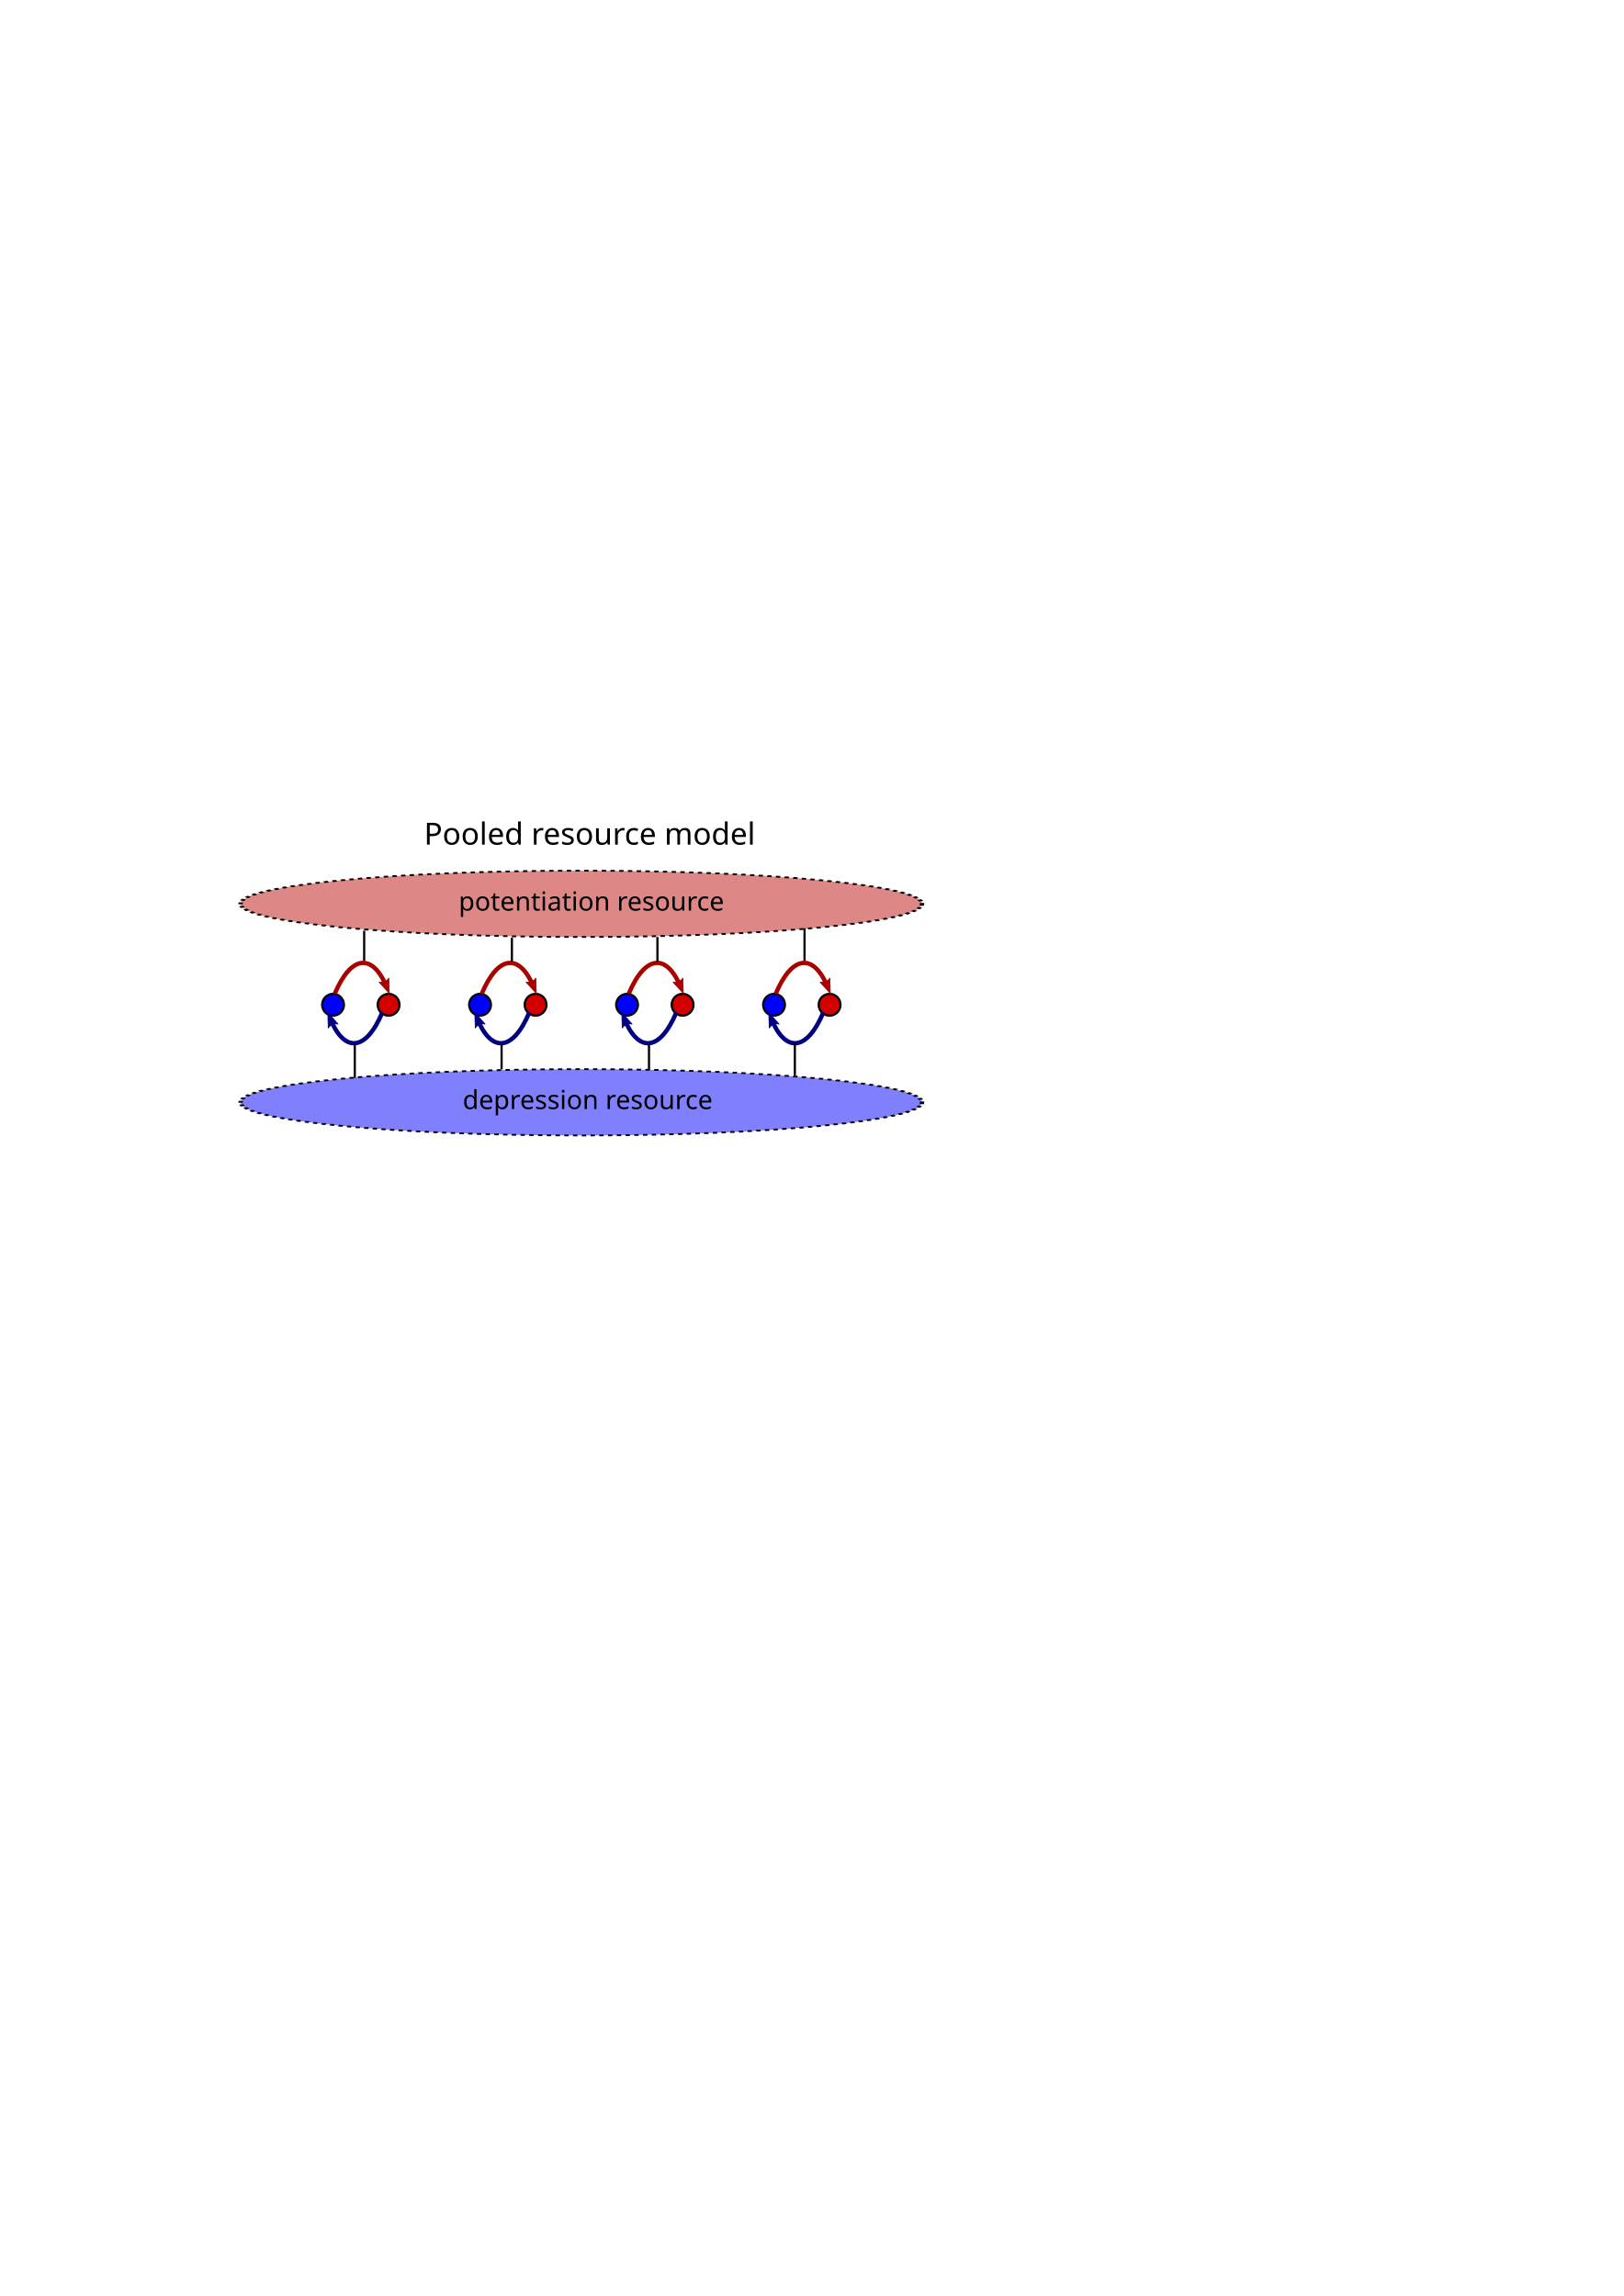
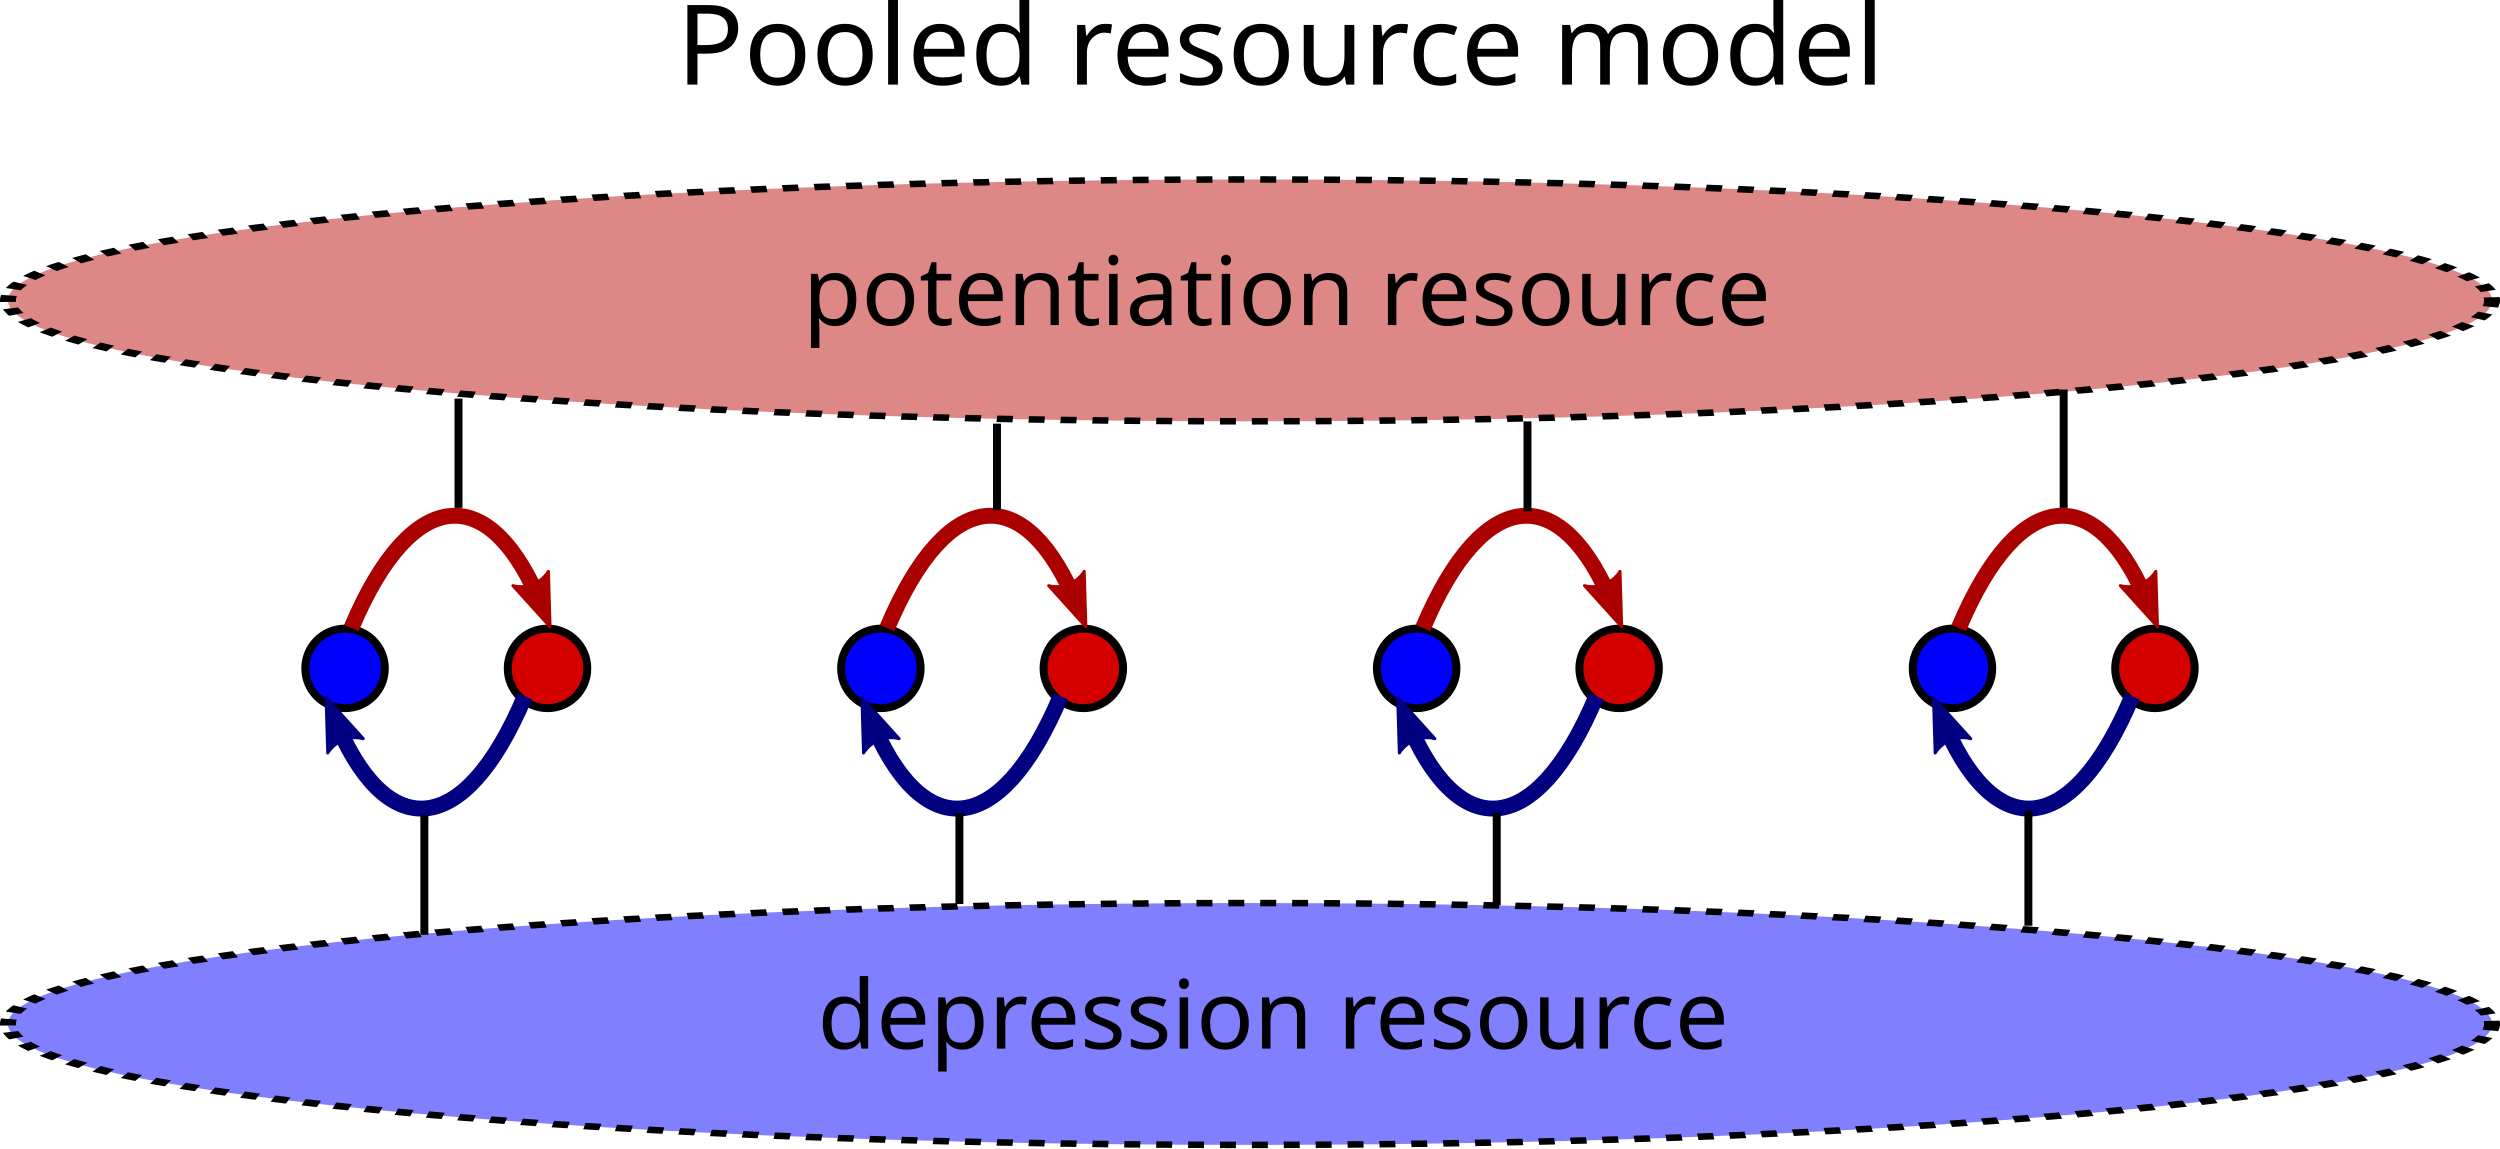
- <svg xmlns="http://www.w3.org/2000/svg" width="744.094" height="1052.362" id="svg2" version="1.1">
+ <svg xmlns="http://www.w3.org/2000/svg" width="314.315" height="144.353" id="svg2" version="1.1">
  <defs id="defs4">
    <marker style="overflow:visible" id="Arrow2Send" refX="0" refY="0" orient="auto">
      <path transform="matrix(-0.3,0,0,-0.3,0.69,0)" d="M 8.719,4.034 -2.207,0.016 8.719,-4.002 c -1.745,2.372 -1.735,5.617 -6e-7,8.035 z" style="font-size:12px;fill-rule:evenodd;stroke-width:0.625;stroke-linejoin:round" id="path4544" />
    </marker>
    <marker style="overflow:visible" id="Arrow2Sstart" refX="0" refY="0" orient="auto">
      <path transform="matrix(0.3,0,0,0.3,-0.69,0)" d="M 8.719,4.034 -2.207,0.016 8.719,-4.002 c -1.745,2.372 -1.735,5.617 -6e-7,8.035 z" style="font-size:12px;fill-rule:evenodd;stroke-width:0.625;stroke-linejoin:round" id="path4541" />
    </marker>
    <marker style="overflow:visible" id="Arrow2Send-4" refX="0" refY="0" orient="auto">
      <path transform="matrix(-0.3,0,0,-0.3,0.69,0)" d="M 8.719,4.034 -2.207,0.016 8.719,-4.002 c -1.745,2.372 -1.735,5.617 -6e-7,8.035 z" style="font-size:12px;fill-rule:evenodd;stroke-width:0.625;stroke-linejoin:round" id="path4544-5" />
    </marker>
    <marker style="overflow:visible" id="Arrow2Send-3" refX="0" refY="0" orient="auto">
      <path transform="matrix(-0.3,0,0,-0.3,0.69,0)" d="M 8.719,4.034 -2.207,0.016 8.719,-4.002 c -1.745,2.372 -1.735,5.617 -6e-7,8.035 z" style="font-size:12px;fill-rule:evenodd;stroke-width:0.625;stroke-linejoin:round" id="path4544-52" />
    </marker>
    <marker style="overflow:visible" id="Arrow2Send-9" refX="0" refY="0" orient="auto">
      <path transform="matrix(-0.3,0,0,-0.3,0.69,0)" d="M 8.719,4.034 -2.207,0.016 8.719,-4.002 c -1.745,2.372 -1.735,5.617 -6e-7,8.035 z" style="font-size:12px;fill-rule:evenodd;stroke-width:0.625;stroke-linejoin:round" id="path4544-4" />
    </marker>
    <marker style="overflow:visible" id="Arrow2Send-0" refX="0" refY="0" orient="auto">
      <path transform="matrix(-0.3,0,0,-0.3,0.69,0)" d="M 8.719,4.034 -2.207,0.016 8.719,-4.002 c -1.745,2.372 -1.735,5.617 -6e-7,8.035 z" style="font-size:12px;fill-rule:evenodd;stroke-width:0.625;stroke-linejoin:round" id="path4544-59" />
    </marker>
    <marker style="overflow:visible" id="Arrow2Send-6" refX="0" refY="0" orient="auto">
      <path transform="matrix(-0.3,0,0,-0.3,0.69,0)" d="M 8.719,4.034 -2.207,0.016 8.719,-4.002 c -1.745,2.372 -1.735,5.617 -6e-7,8.035 z" style="font-size:12px;fill-rule:evenodd;stroke-width:0.625;stroke-linejoin:round" id="path4544-594" />
    </marker>
    <marker style="overflow:visible" id="Arrow2Send-43" refX="0" refY="0" orient="auto">
      <path transform="matrix(-0.3,0,0,-0.3,0.69,0)" d="M 8.719,4.034 -2.207,0.016 8.719,-4.002 c -1.745,2.372 -1.735,5.617 -6e-7,8.035 z" style="font-size:12px;fill-rule:evenodd;stroke-width:0.625;stroke-linejoin:round" id="path4544-54" />
    </marker>
    <marker style="overflow:visible" id="Arrow2Send-41" refX="0" refY="0" orient="auto">
      <path transform="matrix(-0.3,0,0,-0.3,0.69,0)" d="M 8.719,4.034 -2.207,0.016 8.719,-4.002 c -1.745,2.372 -1.735,5.617 -6e-7,8.035 z" style="font-size:12px;fill-rule:evenodd;stroke-width:0.625;stroke-linejoin:round" id="path4544-6" />
    </marker>
    <marker style="overflow:visible" id="Arrow2Send-1" refX="0" refY="0" orient="auto">
      <path transform="matrix(-0.3,0,0,-0.3,0.69,0)" d="M 8.719,4.034 -2.207,0.016 8.719,-4.002 c -1.745,2.372 -1.735,5.617 -6e-7,8.035 z" style="font-size:12px;fill-rule:evenodd;stroke-width:0.625;stroke-linejoin:round" id="path4544-58" />
    </marker>
    <marker style="overflow:visible" id="Arrow2Send-01" refX="0" refY="0" orient="auto">
      <path transform="matrix(-0.3,0,0,-0.3,0.69,0)" d="M 8.719,4.034 -2.207,0.016 8.719,-4.002 c -1.745,2.372 -1.735,5.617 -6e-7,8.035 z" style="font-size:12px;fill-rule:evenodd;stroke-width:0.625;stroke-linejoin:round" id="path4544-40" />
    </marker>
    <marker style="overflow:visible" id="Arrow2Send-91" refX="0" refY="0" orient="auto">
      <path transform="matrix(-0.3,0,0,-0.3,0.69,0)" d="M 8.719,4.034 -2.207,0.016 8.719,-4.002 c -1.745,2.372 -1.735,5.617 -6e-7,8.035 z" style="font-size:12px;fill-rule:evenodd;stroke-width:0.625;stroke-linejoin:round" id="path4544-7" />
    </marker>
    <marker style="overflow:visible" id="Arrow2Send-96" refX="0" refY="0" orient="auto">
      <path transform="matrix(-0.3,0,0,-0.3,0.69,0)" d="M 8.719,4.034 -2.207,0.016 8.719,-4.002 c -1.745,2.372 -1.735,5.617 -6e-7,8.035 z" style="font-size:12px;fill-rule:evenodd;stroke-width:0.625;stroke-linejoin:round" id="path4544-8" />
    </marker>
    <marker style="overflow:visible" id="Arrow2Send-30" refX="0" refY="0" orient="auto">
      <path transform="matrix(-0.3,0,0,-0.3,0.69,0)" d="M 8.719,4.034 -2.207,0.016 8.719,-4.002 c -1.745,2.372 -1.735,5.617 -6e-7,8.035 z" style="font-size:12px;fill-rule:evenodd;stroke-width:0.625;stroke-linejoin:round" id="path4544-2" />
    </marker>
    <marker style="overflow:visible" id="Arrow2Send-92" refX="0" refY="0" orient="auto">
      <path transform="matrix(-0.3,0,0,-0.3,0.69,0)" d="M 8.719,4.034 -2.207,0.016 8.719,-4.002 c -1.745,2.372 -1.735,5.617 -6e-7,8.035 z" style="font-size:12px;fill-rule:evenodd;stroke-width:0.625;stroke-linejoin:round" id="path4544-24" />
    </marker>
    <marker style="overflow:visible" id="Arrow2Send-8" refX="0" refY="0" orient="auto">
      <path transform="matrix(-0.3,0,0,-0.3,0.69,0)" d="M 8.719,4.034 -2.207,0.016 8.719,-4.002 c -1.745,2.372 -1.735,5.617 -6e-7,8.035 z" style="font-size:12px;fill-rule:evenodd;stroke-width:0.625;stroke-linejoin:round" id="path4544-72" />
    </marker>
    <marker style="overflow:visible" id="Arrow2Send-34" refX="0" refY="0" orient="auto">
      <path transform="matrix(-0.3,0,0,-0.3,0.69,0)" d="M 8.719,4.034 -2.207,0.016 8.719,-4.002 c -1.745,2.372 -1.735,5.617 -6e-7,8.035 z" style="font-size:12px;fill-rule:evenodd;stroke-width:0.625;stroke-linejoin:round" id="path4544-3" />
    </marker>
    <marker style="overflow:visible" id="Arrow2Send-32" refX="0" refY="0" orient="auto">
      <path transform="matrix(-0.3,0,0,-0.3,0.69,0)" d="M 8.719,4.034 -2.207,0.016 8.719,-4.002 c -1.745,2.372 -1.735,5.617 -6e-7,8.035 z" style="font-size:12px;fill-rule:evenodd;stroke-width:0.625;stroke-linejoin:round" id="path4544-76" />
    </marker>
    <marker style="overflow:visible" id="Arrow2Send-36" refX="0" refY="0" orient="auto">
      <path transform="matrix(-0.3,0,0,-0.3,0.69,0)" d="M 8.719,4.034 -2.207,0.016 8.719,-4.002 c -1.745,2.372 -1.735,5.617 -6e-7,8.035 z" style="font-size:12px;fill-rule:evenodd;stroke-width:0.625;stroke-linejoin:round" id="path4544-9" />
    </marker>
    <marker style="overflow:visible" id="Arrow2Send-33" refX="0" refY="0" orient="auto">
      <path transform="matrix(-0.3,0,0,-0.3,0.69,0)" d="M 8.719,4.034 -2.207,0.016 8.719,-4.002 c -1.745,2.372 -1.735,5.617 -6e-7,8.035 z" style="font-size:12px;fill-rule:evenodd;stroke-width:0.625;stroke-linejoin:round" id="path4544-0" />
    </marker>
    <marker style="overflow:visible" id="Arrow2Send-17" refX="0" refY="0" orient="auto">
      <path transform="matrix(-0.3,0,0,-0.3,0.69,0)" d="M 8.719,4.034 -2.207,0.016 8.719,-4.002 c -1.745,2.372 -1.735,5.617 -6e-7,8.035 z" style="font-size:12px;fill-rule:evenodd;stroke-width:0.625;stroke-linejoin:round" id="path4544-409" />
    </marker>
    <marker style="overflow:visible" id="marker3043" refX="0" refY="0" orient="auto">
      <path transform="matrix(-0.3,0,0,-0.3,0.69,0)" d="M 8.719,4.034 -2.207,0.016 8.719,-4.002 c -1.745,2.372 -1.735,5.617 -6e-7,8.035 z" style="font-size:12px;fill-rule:evenodd;stroke-width:0.625;stroke-linejoin:round" id="path3045" />
    </marker>
    <marker style="overflow:visible" id="Arrow2Send-5" refX="0" refY="0" orient="auto">
      <path transform="matrix(-0.3,0,0,-0.3,0.69,0)" d="M 8.719,4.034 -2.207,0.016 8.719,-4.002 c -1.745,2.372 -1.735,5.617 -6e-7,8.035 z" style="font-size:12px;fill-rule:evenodd;stroke-width:0.625;stroke-linejoin:round" id="path4544-51" />
    </marker>
    <marker style="overflow:visible" id="marker3043-7" refX="0" refY="0" orient="auto">
      <path transform="matrix(-0.3,0,0,-0.3,0.69,0)" d="M 8.719,4.034 -2.207,0.016 8.719,-4.002 c -1.745,2.372 -1.735,5.617 -6e-7,8.035 z" style="font-size:12px;fill-rule:evenodd;stroke-width:0.625;stroke-linejoin:round" id="path3045-1" />
    </marker>
    <marker style="overflow:visible" id="Arrow2Send-14" refX="0" refY="0" orient="auto">
      <path transform="matrix(-0.3,0,0,-0.3,0.69,0)" d="M 8.719,4.034 -2.207,0.016 8.719,-4.002 c -1.745,2.372 -1.735,5.617 -6e-7,8.035 z" style="font-size:12px;fill-rule:evenodd;stroke-width:0.625;stroke-linejoin:round" id="path4544-23" />
    </marker>
    <marker style="overflow:visible" id="marker3043-2" refX="0" refY="0" orient="auto">
      <path transform="matrix(-0.3,0,0,-0.3,0.69,0)" d="M 8.719,4.034 -2.207,0.016 8.719,-4.002 c -1.745,2.372 -1.735,5.617 -6e-7,8.035 z" style="font-size:12px;fill-rule:evenodd;stroke-width:0.625;stroke-linejoin:round" id="path3045-2" />
    </marker>
    <marker style="overflow:visible" id="Arrow2Send5" refX="0" refY="0" orient="auto">
-       <path transform="matrix(-0.3,0,0,-0.3,0.69,0)" d="M 8.719,4.034 -2.207,0.016 8.719,-4.002 c -1.745,2.372 -1.735,5.617 -6e-7,8.035 z" style="stroke-linejoin:round;font-size:12px;fill-rule:evenodd;stroke:#aa0000;stroke-width:0.625;fill:#aa0000" id="path3151" />
+       <path transform="matrix(-0.3,0,0,-0.3,0.69,0)" d="M 8.719,4.034 -2.207,0.016 8.719,-4.002 c -1.745,2.372 -1.735,5.617 -6e-7,8.035 z" style="font-size:12px;fill:#aa0000;fill-rule:evenodd;stroke:#aa0000;stroke-width:0.625;stroke-linejoin:round" id="path3151" />
    </marker>
    <marker style="overflow:visible" id="Arrow2Sendu" refX="0" refY="0" orient="auto">
-       <path transform="matrix(-0.3,0,0,-0.3,0.69,0)" d="M 8.719,4.034 -2.207,0.016 8.719,-4.002 c -1.745,2.372 -1.735,5.617 -6e-7,8.035 z" style="stroke-linejoin:round;font-size:12px;fill-rule:evenodd;stroke:#aa0000;stroke-width:0.625;fill:#aa0000" id="path3154" />
+       <path transform="matrix(-0.3,0,0,-0.3,0.69,0)" d="M 8.719,4.034 -2.207,0.016 8.719,-4.002 c -1.745,2.372 -1.735,5.617 -6e-7,8.035 z" style="font-size:12px;fill:#aa0000;fill-rule:evenodd;stroke:#aa0000;stroke-width:0.625;stroke-linejoin:round" id="path3154" />
    </marker>
    <marker style="overflow:visible" id="Arrow2Send1" refX="0" refY="0" orient="auto">
-       <path transform="matrix(-0.3,0,0,-0.3,0.69,0)" d="M 8.719,4.034 -2.207,0.016 8.719,-4.002 c -1.745,2.372 -1.735,5.617 -6e-7,8.035 z" style="stroke-linejoin:round;font-size:12px;fill-rule:evenodd;stroke:#aa0000;stroke-width:0.625;fill:#aa0000" id="path3157" />
+       <path transform="matrix(-0.3,0,0,-0.3,0.69,0)" d="M 8.719,4.034 -2.207,0.016 8.719,-4.002 c -1.745,2.372 -1.735,5.617 -6e-7,8.035 z" style="font-size:12px;fill:#aa0000;fill-rule:evenodd;stroke:#aa0000;stroke-width:0.625;stroke-linejoin:round" id="path3157" />
    </marker>
    <marker style="overflow:visible" id="Arrow2Sendx" refX="0" refY="0" orient="auto">
-       <path transform="matrix(-0.3,0,0,-0.3,0.69,0)" d="M 8.719,4.034 -2.207,0.016 8.719,-4.002 c -1.745,2.372 -1.735,5.617 -6e-7,8.035 z" style="stroke-linejoin:round;font-size:12px;fill-rule:evenodd;stroke:#000080;stroke-width:0.625;fill:#000080" id="path3160" />
+       <path transform="matrix(-0.3,0,0,-0.3,0.69,0)" d="M 8.719,4.034 -2.207,0.016 8.719,-4.002 c -1.745,2.372 -1.735,5.617 -6e-7,8.035 z" style="font-size:12px;fill:#000080;fill-rule:evenodd;stroke:#000080;stroke-width:0.625;stroke-linejoin:round" id="path3160" />
    </marker>
    <marker style="overflow:visible" id="Arrow2Sendr" refX="0" refY="0" orient="auto">
-       <path transform="matrix(-0.3,0,0,-0.3,0.69,0)" d="M 8.719,4.034 -2.207,0.016 8.719,-4.002 c -1.745,2.372 -1.735,5.617 -6e-7,8.035 z" style="stroke-linejoin:round;font-size:12px;fill-rule:evenodd;stroke:#aa0000;stroke-width:0.625;fill:#aa0000" id="path3163" />
+       <path transform="matrix(-0.3,0,0,-0.3,0.69,0)" d="M 8.719,4.034 -2.207,0.016 8.719,-4.002 c -1.745,2.372 -1.735,5.617 -6e-7,8.035 z" style="font-size:12px;fill:#aa0000;fill-rule:evenodd;stroke:#aa0000;stroke-width:0.625;stroke-linejoin:round" id="path3163" />
    </marker>
    <marker style="overflow:visible" id="Arrow2Send0" refX="0" refY="0" orient="auto">
-       <path transform="matrix(-0.3,0,0,-0.3,0.69,0)" d="M 8.719,4.034 -2.207,0.016 8.719,-4.002 c -1.745,2.372 -1.735,5.617 -6e-7,8.035 z" style="stroke-linejoin:round;font-size:12px;fill-rule:evenodd;stroke:#000080;stroke-width:0.625;fill:#000080" id="path3166" />
+       <path transform="matrix(-0.3,0,0,-0.3,0.69,0)" d="M 8.719,4.034 -2.207,0.016 8.719,-4.002 c -1.745,2.372 -1.735,5.617 -6e-7,8.035 z" style="font-size:12px;fill:#000080;fill-rule:evenodd;stroke:#000080;stroke-width:0.625;stroke-linejoin:round" id="path3166" />
    </marker>
    <marker style="overflow:visible" id="Arrow2SendH" refX="0" refY="0" orient="auto">
-       <path transform="matrix(-0.3,0,0,-0.3,0.69,0)" d="M 8.719,4.034 -2.207,0.016 8.719,-4.002 c -1.745,2.372 -1.735,5.617 -6e-7,8.035 z" style="stroke-linejoin:round;font-size:12px;fill-rule:evenodd;stroke:#000080;stroke-width:0.625;fill:#000080" id="path3169" />
+       <path transform="matrix(-0.3,0,0,-0.3,0.69,0)" d="M 8.719,4.034 -2.207,0.016 8.719,-4.002 c -1.745,2.372 -1.735,5.617 -6e-7,8.035 z" style="font-size:12px;fill:#000080;fill-rule:evenodd;stroke:#000080;stroke-width:0.625;stroke-linejoin:round" id="path3169" />
    </marker>
    <marker style="overflow:visible" id="Arrow2SendZ" refX="0" refY="0" orient="auto">
-       <path transform="matrix(-0.3,0,0,-0.3,0.69,0)" d="M 8.719,4.034 -2.207,0.016 8.719,-4.002 c -1.745,2.372 -1.735,5.617 -6e-7,8.035 z" style="stroke-linejoin:round;font-size:12px;fill-rule:evenodd;stroke:#000080;stroke-width:0.625;fill:#000080" id="path3172" />
+       <path transform="matrix(-0.3,0,0,-0.3,0.69,0)" d="M 8.719,4.034 -2.207,0.016 8.719,-4.002 c -1.745,2.372 -1.735,5.617 -6e-7,8.035 z" style="font-size:12px;fill:#000080;fill-rule:evenodd;stroke:#000080;stroke-width:0.625;stroke-linejoin:round" id="path3172" />
    </marker>
  </defs>
-   <g id="layer1">
-     <path d="m 422.192,436.528 a 155.796,37.112 0 1 1 -311.592,0 155.796,37.112 0 1 1 311.592,0 z" id="path3143" style="fill:#de8787;stroke:#000000;stroke-width:2;stroke-miterlimit:4;stroke-dasharray:2, 2;stroke-dashoffset:0" transform="matrix(1.002305,0,0,0.409707,-0.6141621,235.4133)" />
-     <text id="text4343" y="387.132" x="194.301" style="font-size:14px;font-style:normal;font-weight:normal;line-height:125%;letter-spacing:0px;word-spacing:0px;fill:#000000;fill-opacity:1;stroke:none;font-family:Sans" xml:space="preserve">
+   <g id="layer1" transform="translate(-109.2388,-376.4955)">
+     <ellipse id="path3143" style="fill:#de8787;stroke:#000000;stroke-width:2;stroke-miterlimit:4;stroke-dasharray:2, 2;stroke-dashoffset:0" transform="matrix(1.002305,0,0,0.409707,-0.6141621,235.4133)" cx="266.396" cy="436.528" rx="155.796" ry="37.112" />
+     <text id="text4343" y="387.132" x="194.301" style="font-style:normal;font-weight:normal;font-size:14px;line-height:125%;font-family:Sans;letter-spacing:0px;word-spacing:0px;fill:#000000;fill-opacity:1;stroke:none" xml:space="preserve">
      <tspan y="387.132" x="194.301" id="tspan4345">Pooled resource model</tspan>
    </text>
-     <path d="m 190,347.362 a 5,5 0 1 1 -10,0 5,5 0 1 1 10,0 z" id="path2994-3-2-9" style="fill:#d40000;stroke:#000000;stroke-width:1;stroke-linecap:round;stroke-linejoin:round;stroke-miterlimit:4;stroke-dasharray:none;stroke-dashoffset:0" transform="matrix(-1,0,0,1,430.4412,113.1662)" />
-     <path d="m 190,347.362 a 5,5 0 1 1 -10,0 5,5 0 1 1 10,0 z" id="path2994-5" style="fill:#0000ff;stroke:#000000;stroke-width:1;stroke-linecap:round;stroke-linejoin:round;stroke-miterlimit:4;stroke-dasharray:none;stroke-dashoffset:0" transform="matrix(-1,0,0,1,404.9866,113.1662)" />
-     <path id="path5894-5-8" d="m 220.777,455.455 c 7.696,-18.279 17.625,-18.423 23.968,-2.651" style="fill:none;stroke:#aa0000;stroke-width:2;stroke-linecap:butt;stroke-linejoin:miter;stroke-miterlimit:4;stroke-opacity:1;stroke-dasharray:none;marker-end:url(#Arrow2Send5)" />
-     <path id="path5894-5-1-9" d="m 242.584,464.041 c -7.696,18.279 -17.625,18.423 -23.968,2.651" style="fill:none;stroke:#000080;stroke-width:2;stroke-linecap:butt;stroke-linejoin:miter;stroke-miterlimit:4;stroke-opacity:1;stroke-dasharray:none;stroke-dashoffset:0;marker-end:url(#Arrow2Send0)" />
-     <path d="m 190,347.362 a 5,5 0 1 1 -10,0 5,5 0 1 1 10,0 z" id="path2994-3-2-9-8" style="fill:#d40000;stroke:#000000;stroke-width:1;stroke-linecap:round;stroke-linejoin:round;stroke-miterlimit:4;stroke-dasharray:none;stroke-dashoffset:0" transform="matrix(-1,0,0,1,497.8057,113.1662)" />
-     <path d="m 190,347.362 a 5,5 0 1 1 -10,0 5,5 0 1 1 10,0 z" id="path2994-5-8" style="fill:#0000ff;stroke:#000000;stroke-width:1;stroke-linecap:round;stroke-linejoin:round;stroke-miterlimit:4;stroke-dasharray:none;stroke-dashoffset:0" transform="matrix(-1,0,0,1,472.3512,113.1662)" />
-     <path id="path5894-5-8-2" d="m 288.142,455.455 c 7.696,-18.279 17.625,-18.423 23.968,-2.651" style="fill:none;stroke:#aa0000;stroke-width:2;stroke-linecap:butt;stroke-linejoin:miter;stroke-miterlimit:4;stroke-opacity:1;stroke-dasharray:none;marker-end:url(#Arrow2Sendr)" />
-     <path id="path5894-5-1-9-4" d="m 309.948,464.041 c -7.696,18.279 -17.625,18.423 -23.968,2.651" style="fill:none;stroke:#000080;stroke-width:2;stroke-linecap:butt;stroke-linejoin:miter;stroke-miterlimit:4;stroke-opacity:1;stroke-dasharray:none;stroke-dashoffset:0;marker-end:url(#Arrow2SendH)" />
-     <path d="m 190,347.362 a 5,5 0 1 1 -10,0 5,5 0 1 1 10,0 z" id="path2994-3-2-9-5" style="fill:#d40000;stroke:#000000;stroke-width:1;stroke-linecap:round;stroke-linejoin:round;stroke-miterlimit:4;stroke-dasharray:none;stroke-dashoffset:0" transform="matrix(-1,0,0,1,363.0766,113.1662)" />
-     <path d="m 190,347.362 a 5,5 0 1 1 -10,0 5,5 0 1 1 10,0 z" id="path2994-5-2" style="fill:#0000ff;stroke:#000000;stroke-width:1;stroke-linecap:round;stroke-linejoin:round;stroke-miterlimit:4;stroke-dasharray:none;stroke-dashoffset:0" transform="matrix(-1,0,0,1,337.6221,113.1662)" />
-     <path id="path5894-5-8-7" d="m 153.413,455.455 c 7.696,-18.279 17.625,-18.423 23.968,-2.651" style="fill:none;stroke:#aa0000;stroke-width:2;stroke-linecap:butt;stroke-linejoin:miter;stroke-miterlimit:4;stroke-opacity:1;stroke-dasharray:none;marker-end:url(#Arrow2Sendu)" />
-     <path id="path5894-5-1-9-6" d="m 175.219,464.041 c -7.696,18.279 -17.625,18.423 -23.968,2.651" style="fill:none;stroke:#000080;stroke-width:2;stroke-linecap:butt;stroke-linejoin:miter;stroke-miterlimit:4;stroke-opacity:1;stroke-dasharray:none;stroke-dashoffset:0;marker-end:url(#Arrow2SendZ)" />
-     <path d="m 190,347.362 a 5,5 0 1 1 -10,0 5,5 0 1 1 10,0 z" id="path2994-3-2-9-85" style="fill:#d40000;stroke:#000000;stroke-width:1;stroke-linecap:round;stroke-linejoin:round;stroke-miterlimit:4;stroke-dasharray:none;stroke-dashoffset:0" transform="matrix(-1,0,0,1,565.1703,113.1662)" />
-     <path d="m 190,347.362 a 5,5 0 1 1 -10,0 5,5 0 1 1 10,0 z" id="path2994-5-7" style="fill:#0000ff;stroke:#000000;stroke-width:1;stroke-linecap:round;stroke-linejoin:round;stroke-miterlimit:4;stroke-dasharray:none;stroke-dashoffset:0" transform="matrix(-1,0,0,1,539.7157,113.1662)" />
-     <path id="path5894-5-8-6" d="m 355.507,455.455 c 7.696,-18.279 17.625,-18.423 23.968,-2.651" style="fill:none;stroke:#aa0000;stroke-width:2;stroke-linecap:butt;stroke-linejoin:miter;stroke-miterlimit:4;stroke-opacity:1;stroke-dasharray:none;marker-end:url(#Arrow2Send1)" />
-     <path id="path5894-5-1-9-1" d="m 377.313,464.041 c -7.696,18.279 -17.625,18.423 -23.968,2.651" style="fill:none;stroke:#000080;stroke-width:2;stroke-linecap:butt;stroke-linejoin:miter;stroke-miterlimit:4;stroke-opacity:1;stroke-dasharray:none;stroke-dashoffset:0;marker-end:url(#Arrow2Sendx)" />
-     <path d="m 422.192,436.528 a 155.796,37.112 0 1 1 -311.592,0 155.796,37.112 0 1 1 311.592,0 z" id="path3143-1" style="fill:#8080ff;stroke:#000000;stroke-width:2;stroke-miterlimit:4;stroke-dasharray:2, 2;stroke-dashoffset:0" transform="matrix(1.002305,0,0,0.409707,-0.6141621,326.3859)" />
+     <circle id="path2994-3-2-9" style="fill:#d40000;stroke:#000000;stroke-width:1;stroke-linecap:round;stroke-linejoin:round;stroke-miterlimit:4;stroke-dasharray:none;stroke-dashoffset:0" transform="matrix(-1,0,0,1,430.4412,113.1662)" cx="185" cy="347.362" r="5" />
+     <circle id="path2994-5" style="fill:#0000ff;stroke:#000000;stroke-width:1;stroke-linecap:round;stroke-linejoin:round;stroke-miterlimit:4;stroke-dasharray:none;stroke-dashoffset:0" transform="matrix(-1,0,0,1,404.9866,113.1662)" cx="185" cy="347.362" r="5" />
+     <path id="path5894-5-8" d="m 220.777,455.455 c 7.696,-18.279 17.625,-18.423 23.968,-2.651" style="fill:none;stroke:#aa0000;stroke-width:2;stroke-linecap:butt;stroke-linejoin:miter;stroke-miterlimit:4;stroke-dasharray:none;stroke-opacity:1;marker-end:url(#Arrow2Send5)" />
+     <path id="path5894-5-1-9" d="m 242.584,464.041 c -7.696,18.279 -17.625,18.423 -23.968,2.651" style="fill:none;stroke:#000080;stroke-width:2;stroke-linecap:butt;stroke-linejoin:miter;stroke-miterlimit:4;stroke-dasharray:none;stroke-dashoffset:0;stroke-opacity:1;marker-end:url(#Arrow2Send0)" />
+     <circle id="path2994-3-2-9-8" style="fill:#d40000;stroke:#000000;stroke-width:1;stroke-linecap:round;stroke-linejoin:round;stroke-miterlimit:4;stroke-dasharray:none;stroke-dashoffset:0" transform="matrix(-1,0,0,1,497.8057,113.1662)" cx="185" cy="347.362" r="5" />
+     <circle id="path2994-5-8" style="fill:#0000ff;stroke:#000000;stroke-width:1;stroke-linecap:round;stroke-linejoin:round;stroke-miterlimit:4;stroke-dasharray:none;stroke-dashoffset:0" transform="matrix(-1,0,0,1,472.3512,113.1662)" cx="185" cy="347.362" r="5" />
+     <path id="path5894-5-8-2" d="m 288.142,455.455 c 7.696,-18.279 17.625,-18.423 23.968,-2.651" style="fill:none;stroke:#aa0000;stroke-width:2;stroke-linecap:butt;stroke-linejoin:miter;stroke-miterlimit:4;stroke-dasharray:none;stroke-opacity:1;marker-end:url(#Arrow2Sendr)" />
+     <path id="path5894-5-1-9-4" d="m 309.948,464.041 c -7.696,18.279 -17.625,18.423 -23.968,2.651" style="fill:none;stroke:#000080;stroke-width:2;stroke-linecap:butt;stroke-linejoin:miter;stroke-miterlimit:4;stroke-dasharray:none;stroke-dashoffset:0;stroke-opacity:1;marker-end:url(#Arrow2SendH)" />
+     <circle id="path2994-3-2-9-5" style="fill:#d40000;stroke:#000000;stroke-width:1;stroke-linecap:round;stroke-linejoin:round;stroke-miterlimit:4;stroke-dasharray:none;stroke-dashoffset:0" transform="matrix(-1,0,0,1,363.0766,113.1662)" cx="185" cy="347.362" r="5" />
+     <circle id="path2994-5-2" style="fill:#0000ff;stroke:#000000;stroke-width:1;stroke-linecap:round;stroke-linejoin:round;stroke-miterlimit:4;stroke-dasharray:none;stroke-dashoffset:0" transform="matrix(-1,0,0,1,337.6221,113.1662)" cx="185" cy="347.362" r="5" />
+     <path id="path5894-5-8-7" d="m 153.413,455.455 c 7.696,-18.279 17.625,-18.423 23.968,-2.651" style="fill:none;stroke:#aa0000;stroke-width:2;stroke-linecap:butt;stroke-linejoin:miter;stroke-miterlimit:4;stroke-dasharray:none;stroke-opacity:1;marker-end:url(#Arrow2Sendu)" />
+     <path id="path5894-5-1-9-6" d="m 175.219,464.041 c -7.696,18.279 -17.625,18.423 -23.968,2.651" style="fill:none;stroke:#000080;stroke-width:2;stroke-linecap:butt;stroke-linejoin:miter;stroke-miterlimit:4;stroke-dasharray:none;stroke-dashoffset:0;stroke-opacity:1;marker-end:url(#Arrow2SendZ)" />
+     <circle id="path2994-3-2-9-85" style="fill:#d40000;stroke:#000000;stroke-width:1;stroke-linecap:round;stroke-linejoin:round;stroke-miterlimit:4;stroke-dasharray:none;stroke-dashoffset:0" transform="matrix(-1,0,0,1,565.1703,113.1662)" cx="185" cy="347.362" r="5" />
+     <circle id="path2994-5-7" style="fill:#0000ff;stroke:#000000;stroke-width:1;stroke-linecap:round;stroke-linejoin:round;stroke-miterlimit:4;stroke-dasharray:none;stroke-dashoffset:0" transform="matrix(-1,0,0,1,539.7157,113.1662)" cx="185" cy="347.362" r="5" />
+     <path id="path5894-5-8-6" d="m 355.507,455.455 c 7.696,-18.279 17.625,-18.423 23.968,-2.651" style="fill:none;stroke:#aa0000;stroke-width:2;stroke-linecap:butt;stroke-linejoin:miter;stroke-miterlimit:4;stroke-dasharray:none;stroke-opacity:1;marker-end:url(#Arrow2Send1)" />
+     <path id="path5894-5-1-9-1" d="m 377.313,464.041 c -7.696,18.279 -17.625,18.423 -23.968,2.651" style="fill:none;stroke:#000080;stroke-width:2;stroke-linecap:butt;stroke-linejoin:miter;stroke-miterlimit:4;stroke-dasharray:none;stroke-dashoffset:0;stroke-opacity:1;marker-end:url(#Arrow2Sendx)" />
+     <ellipse id="path3143-1" style="fill:#8080ff;stroke:#000000;stroke-width:2;stroke-miterlimit:4;stroke-dasharray:2, 2;stroke-dashoffset:0;marker-end:" transform="matrix(1.002305,0,0,0.409707,-0.6141621,326.3859)" cx="266.396" cy="436.528" rx="155.796" ry="37.112" />
    <path style="fill:none;stroke:#000000;stroke-width:1px;stroke-linecap:butt;stroke-linejoin:miter;stroke-opacity:1" d="m 229.862,478.708 0,11.45" id="path3137" />
    <path style="fill:none;stroke:#000000;stroke-width:1px;stroke-linecap:butt;stroke-linejoin:miter;stroke-opacity:1" d="m 162.592,478.995 0,15.028" id="path3139" />
    <path style="fill:none;stroke:#000000;stroke-width:1px;stroke-linecap:butt;stroke-linejoin:miter;stroke-opacity:1" d="m 297.418,478.708 0,11.593" id="path3141" />
    <path style="fill:none;stroke:#000000;stroke-width:1px;stroke-linecap:butt;stroke-linejoin:miter;stroke-opacity:1" d="m 364.259,478.422 0,14.456" id="path3144" />
    <path style="fill:none;stroke:#000000;stroke-width:1px;stroke-linecap:butt;stroke-linejoin:miter;stroke-opacity:1" d="m 166.886,440.35 0,-13.74" id="path3146" />
    <path style="fill:none;stroke:#000000;stroke-width:1px;stroke-linecap:butt;stroke-linejoin:miter;stroke-opacity:1" d="m 234.585,440.637 0,-10.878" id="path3148" />
    <path style="fill:none;stroke:#000000;stroke-width:1px;stroke-linecap:butt;stroke-linejoin:miter;stroke-opacity:1" d="m 301.283,440.78 0,-11.307" id="path3150" />
    <path style="fill:none;stroke:#000000;stroke-width:1px;stroke-linecap:butt;stroke-linejoin:miter;stroke-opacity:1" d="m 368.696,440.35 0,-14.885" id="path3152" />
-     <text xml:space="preserve" style="font-size:12px;font-style:normal;font-weight:normal;line-height:125%;letter-spacing:0px;word-spacing:0px;fill:#000000;fill-opacity:1;stroke:none;font-family:Sans" x="210.178" y="417.364" id="text3154">
+     <text xml:space="preserve" style="font-style:normal;font-weight:normal;font-size:12px;line-height:125%;font-family:Sans;letter-spacing:0px;word-spacing:0px;fill:#000000;fill-opacity:1;stroke:none" x="210.178" y="417.364" id="text3154">
      <tspan id="tspan3156" x="210.178" y="417.364">potentiation resource</tspan>
    </text>
-     <text xml:space="preserve" style="font-size:12px;font-style:normal;font-weight:normal;line-height:125%;letter-spacing:0px;word-spacing:0px;fill:#000000;fill-opacity:1;stroke:none;font-family:Sans" x="212.033" y="508.337" id="text3158">
+     <text xml:space="preserve" style="font-style:normal;font-weight:normal;font-size:12px;line-height:125%;font-family:Sans;letter-spacing:0px;word-spacing:0px;fill:#000000;fill-opacity:1;stroke:none" x="212.033" y="508.337" id="text3158">
      <tspan id="tspan3160" x="212.033" y="508.337">depression resource</tspan>
    </text>
  </g>
</svg>
